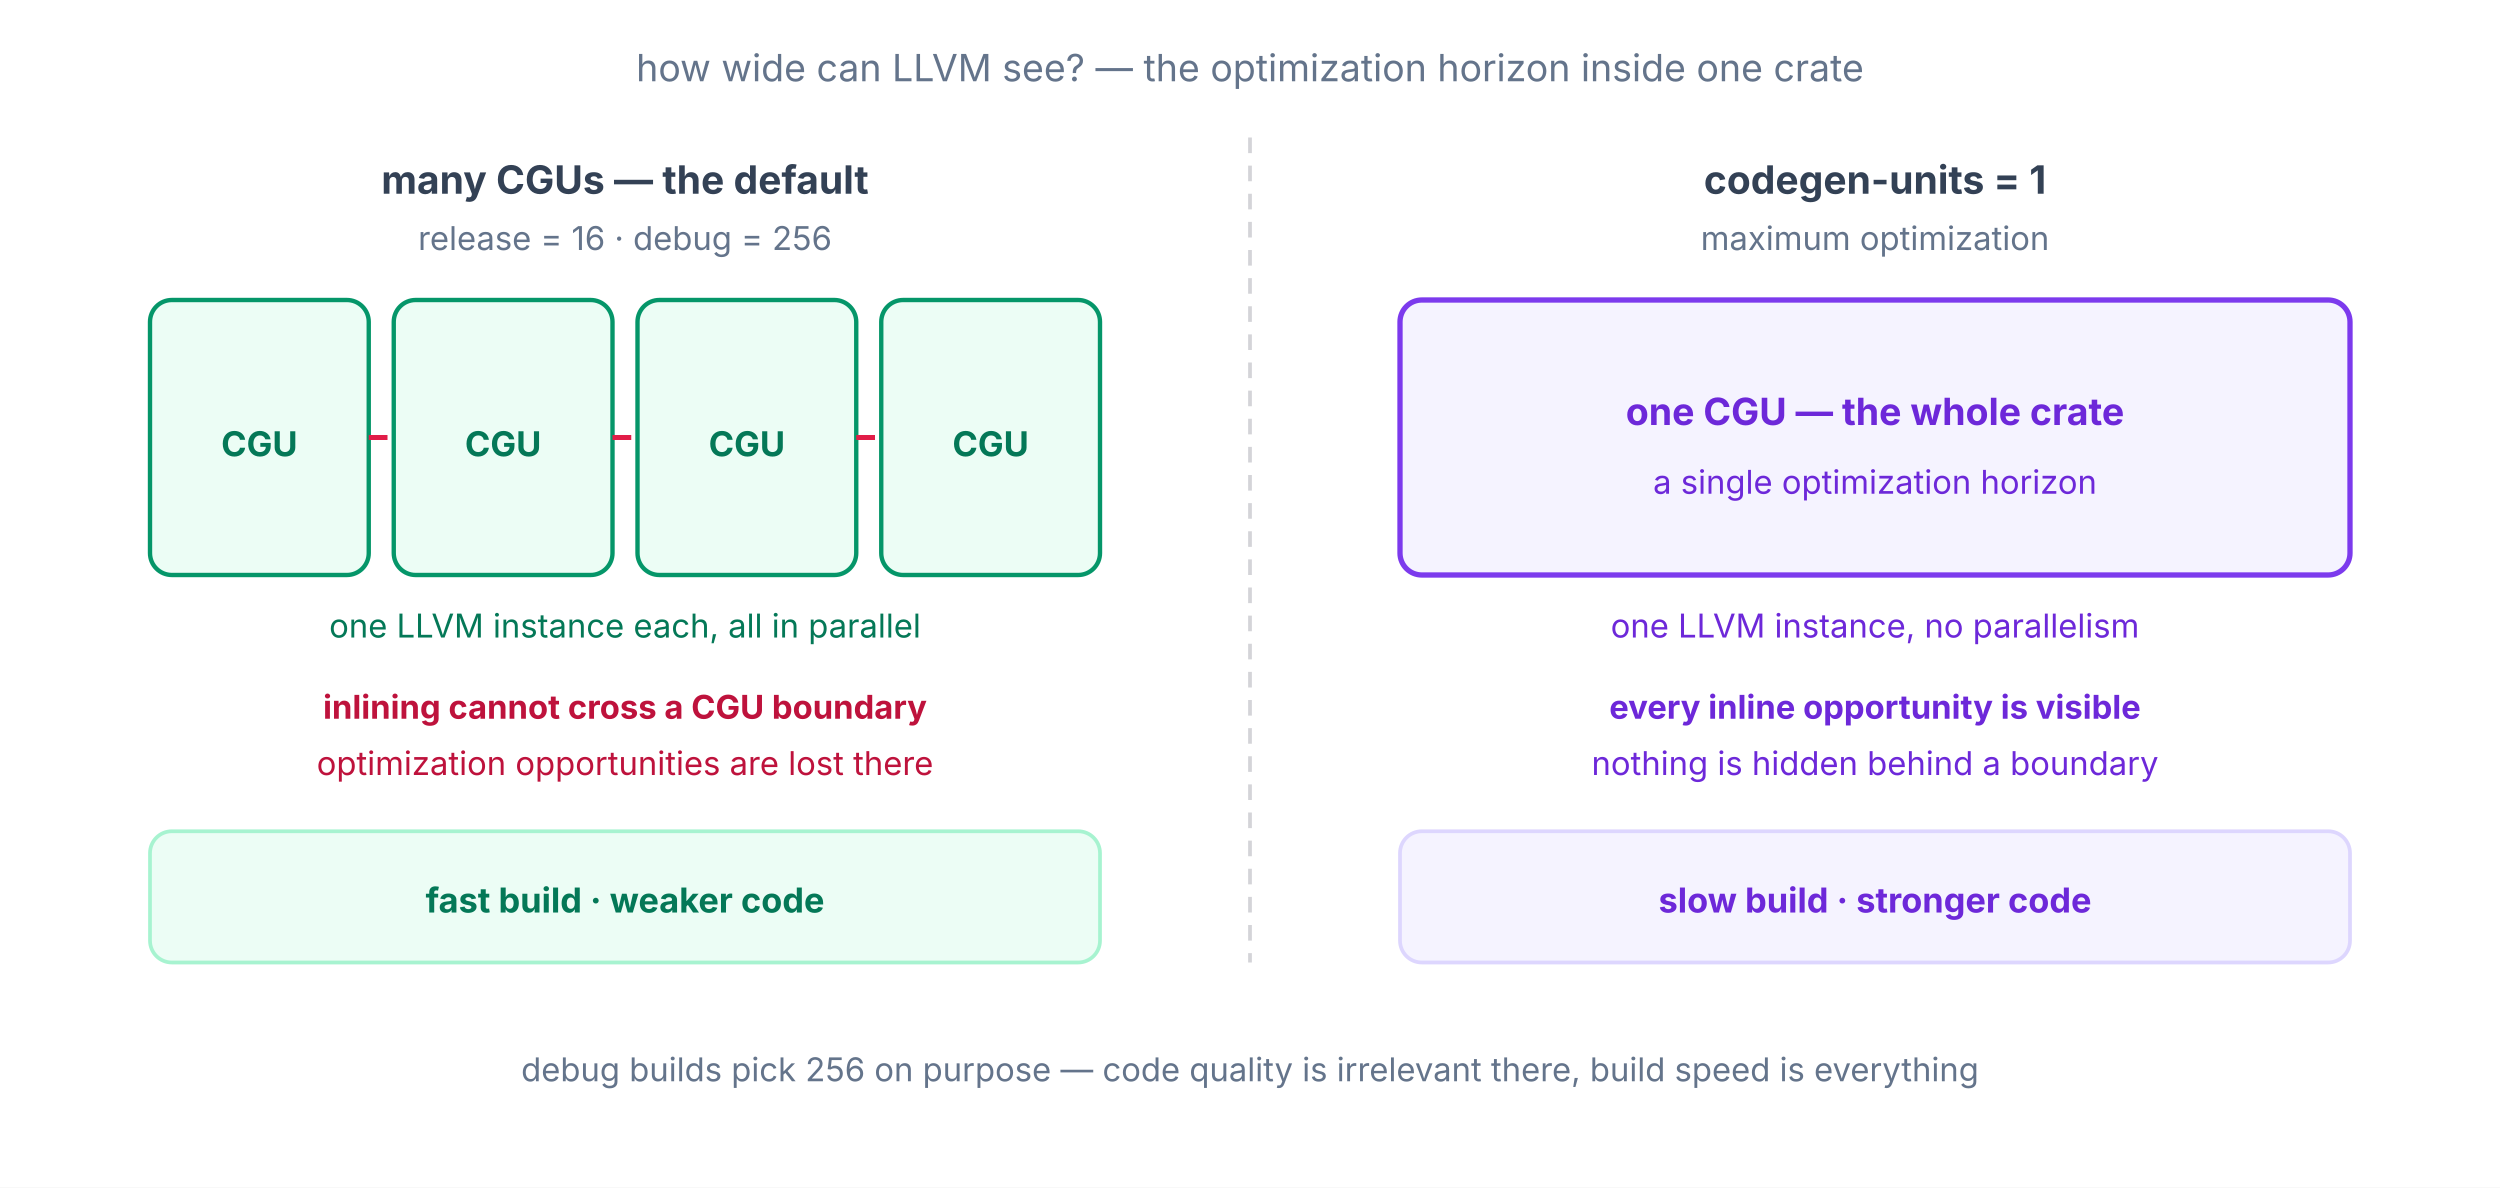
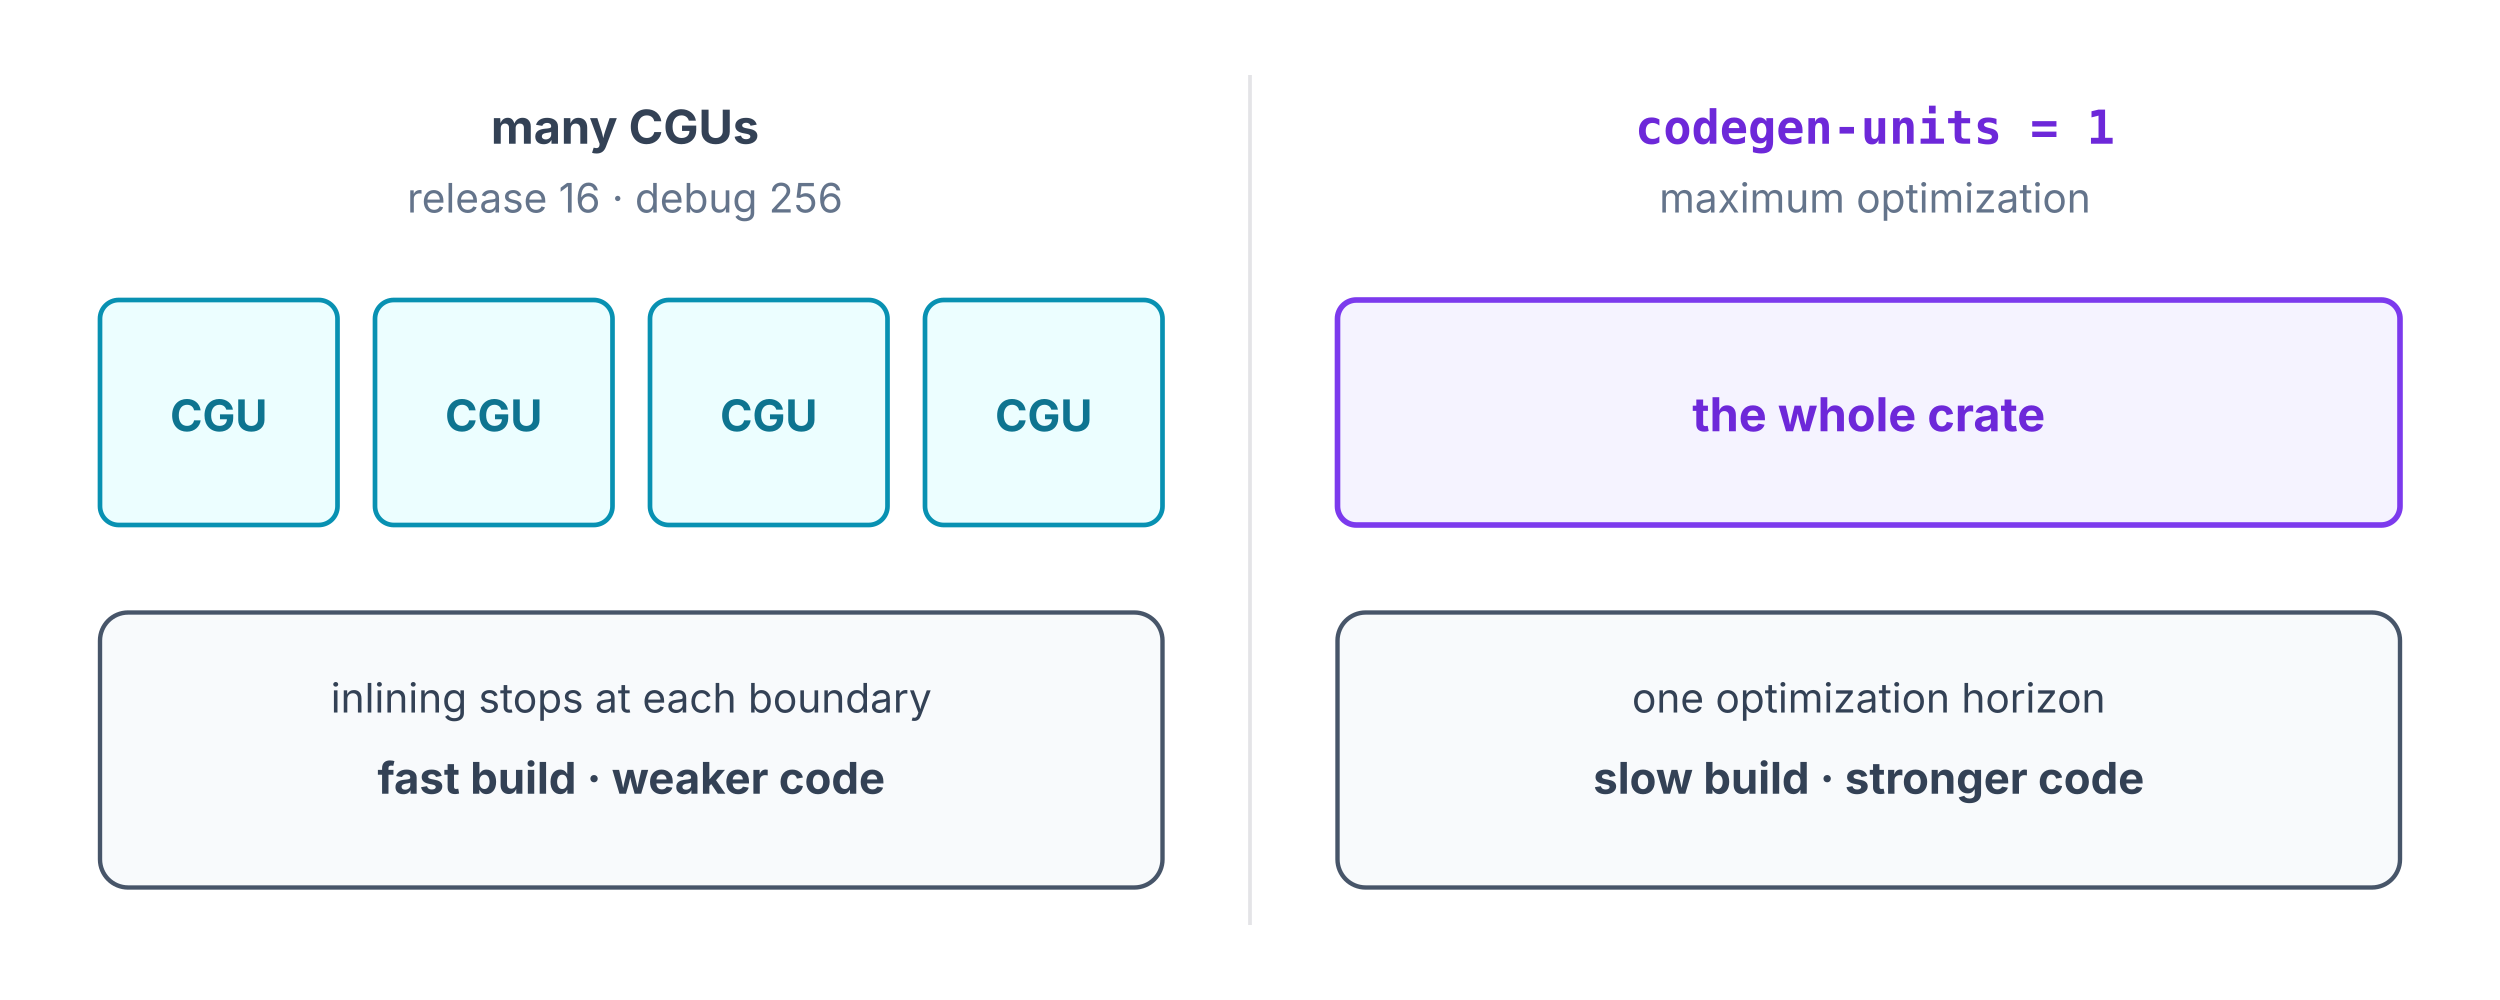
- <svg xmlns="http://www.w3.org/2000/svg" viewBox="0 0 800 380" role="img" aria-labelledby="t4 d4" font-family="Pretendard, ui-sans-serif, system-ui, -apple-system, sans-serif">
-   <defs>
-     <marker id="m4" markerWidth="10" markerHeight="10" refX="7" refY="3" orient="auto" markerUnits="userSpaceOnUse">
-       <path d="M0,0 L7,3 L0,6 Z" fill="#BE123C" />
-     </marker>
-   </defs>
-   <rect x="0" y="0" width="800" height="380" fill="#FFFFFF" />
-   <text x="400" y="26" text-anchor="middle" font-size="12" fill="#64748B">how wide can LLVM see? — the optimization horizon inside one crate</text>
-   <line x1="400" y1="44" x2="400" y2="308" stroke="#D4D4D8" stroke-width="1.2" stroke-dasharray="5 4" />
-   <text x="200" y="62" text-anchor="middle" font-size="12.5" font-weight="700" fill="#334155">many CGUs — the default</text>
-   <text x="200" y="80" text-anchor="middle" font-size="10.5" fill="#64748B">release = 16 · debug = 256</text>
-   <rect x="48" y="96" width="70" height="88" rx="7" fill="#ECFDF5" stroke="#059669" stroke-width="1.4" />
-   <text x="83" y="146" text-anchor="middle" font-size="11" font-weight="700" fill="#047857">CGU</text>
-   <rect x="126" y="96" width="70" height="88" rx="7" fill="#ECFDF5" stroke="#059669" stroke-width="1.4" />
-   <text x="161" y="146" text-anchor="middle" font-size="11" font-weight="700" fill="#047857">CGU</text>
-   <rect x="204" y="96" width="70" height="88" rx="7" fill="#ECFDF5" stroke="#059669" stroke-width="1.4" />
-   <text x="239" y="146" text-anchor="middle" font-size="11" font-weight="700" fill="#047857">CGU</text>
-   <rect x="282" y="96" width="70" height="88" rx="7" fill="#ECFDF5" stroke="#059669" stroke-width="1.4" />
-   <text x="317" y="146" text-anchor="middle" font-size="11" font-weight="700" fill="#047857">CGU</text>
-   <text x="200" y="204" text-anchor="middle" font-size="10.5" fill="#047857">one LLVM instance each, all in parallel</text>
-   <line x1="118" y1="140" x2="124" y2="140" stroke="#E11D48" stroke-width="1.6" />
-   <line x1="196" y1="140" x2="202" y2="140" stroke="#E11D48" stroke-width="1.6" />
-   <line x1="274" y1="140" x2="280" y2="140" stroke="#E11D48" stroke-width="1.6" />
-   <text x="200" y="230" text-anchor="middle" font-size="10.5" font-weight="700" fill="#BE123C">inlining cannot cross a CGU boundary</text>
-   <text x="200" y="248" text-anchor="middle" font-size="10.5" fill="#BE123C">optimization opportunities are lost there</text>
-   <rect x="48" y="266" width="304" height="42" rx="7" fill="#ECFDF5" stroke="#A7F3D0" stroke-width="1.2" />
-   <text x="200" y="292" text-anchor="middle" font-size="11" font-weight="700" fill="#047857">fast build · weaker code</text>
-   <text x="600" y="62" text-anchor="middle" font-size="12.5" font-weight="700" fill="#334155">codegen-units = 1</text>
-   <text x="600" y="80" text-anchor="middle" font-size="10.5" fill="#64748B">maximum optimization</text>
-   <rect x="448" y="96" width="304" height="88" rx="7" fill="#F5F3FF" stroke="#7C3AED" stroke-width="1.7" />
-   <text x="600" y="136" text-anchor="middle" font-size="12" font-weight="700" fill="#6D28D9">one CGU — the whole crate</text>
-   <text x="600" y="158" text-anchor="middle" font-size="10.5" fill="#6D28D9">a single optimization horizon</text>
-   <text x="600" y="204" text-anchor="middle" font-size="10.5" fill="#6D28D9">one LLVM instance, no parallelism</text>
-   <text x="600" y="230" text-anchor="middle" font-size="10.5" font-weight="700" fill="#6D28D9">every inline opportunity is visible</text>
-   <text x="600" y="248" text-anchor="middle" font-size="10.5" fill="#6D28D9">nothing is hidden behind a boundary</text>
-   <rect x="448" y="266" width="304" height="42" rx="7" fill="#F5F3FF" stroke="#DDD6FE" stroke-width="1.2" />
-   <text x="600" y="292" text-anchor="middle" font-size="11" font-weight="700" fill="#6D28D9">slow build · stronger code</text>
-   <text x="400" y="346" text-anchor="middle" font-size="10.5" fill="#64748B">debug builds pick 256 on purpose — code quality is irrelevant there, build speed is everything</text>
+ <svg xmlns="http://www.w3.org/2000/svg" viewBox="0 0 800 320" role="img" aria-labelledby="t5 d5" font-family="Pretendard, ui-sans-serif, system-ui, -apple-system, sans-serif">
+   <rect x="0" y="0" width="800" height="320" fill="#FFFFFF" />
+   <line x1="400" y1="24" x2="400" y2="296" stroke="#E4E4E7" stroke-width="1.2" />
+   <text x="200" y="46" text-anchor="middle" font-size="15" font-weight="700" fill="#334155">many CGUs</text>
+   <text x="200" y="68" text-anchor="middle" font-size="13" fill="#64748B">release 16 · debug 256</text>
+   <rect x="32" y="96" width="76" height="72" rx="6" fill="#ECFEFF" stroke="#0891B2" stroke-width="1.5" />
+   <text x="70" y="138" text-anchor="middle" font-size="14" font-weight="700" fill="#0E7490">CGU</text>
+   <rect x="120" y="96" width="76" height="72" rx="6" fill="#ECFEFF" stroke="#0891B2" stroke-width="1.5" />
+   <text x="158" y="138" text-anchor="middle" font-size="14" font-weight="700" fill="#0E7490">CGU</text>
+   <rect x="208" y="96" width="76" height="72" rx="6" fill="#ECFEFF" stroke="#0891B2" stroke-width="1.5" />
+   <text x="246" y="138" text-anchor="middle" font-size="14" font-weight="700" fill="#0E7490">CGU</text>
+   <rect x="296" y="96" width="76" height="72" rx="6" fill="#ECFEFF" stroke="#0891B2" stroke-width="1.5" />
+   <text x="334" y="138" text-anchor="middle" font-size="14" font-weight="700" fill="#0E7490">CGU</text>
+   <rect x="32" y="196" width="340" height="88" rx="9" fill="#F8FAFC" stroke="#475569" stroke-width="1.4" />
+   <text x="202" y="228" text-anchor="middle" font-size="13" fill="#334155">inlining stops at each boundary</text>
+   <text x="202" y="254" text-anchor="middle" font-size="14" font-weight="700" fill="#334155">fast build · weaker code</text>
+   <text x="600" y="46" text-anchor="middle" font-size="15" font-weight="700" fill="#6D28D9" font-family="ui-monospace, monospace">codegen-units = 1</text>
+   <text x="600" y="68" text-anchor="middle" font-size="13" fill="#64748B">maximum optimization</text>
+   <rect x="428" y="96" width="340" height="72" rx="6" fill="#F5F3FF" stroke="#7C3AED" stroke-width="1.8" />
+   <text x="598" y="138" text-anchor="middle" font-size="15" font-weight="700" fill="#6D28D9">the whole crate</text>
+   <rect x="428" y="196" width="340" height="88" rx="9" fill="#F8FAFC" stroke="#475569" stroke-width="1.4" />
+   <text x="598" y="228" text-anchor="middle" font-size="13" fill="#334155">one optimization horizon</text>
+   <text x="598" y="254" text-anchor="middle" font-size="14" font-weight="700" fill="#334155">slow build · stronger code</text>
</svg>
